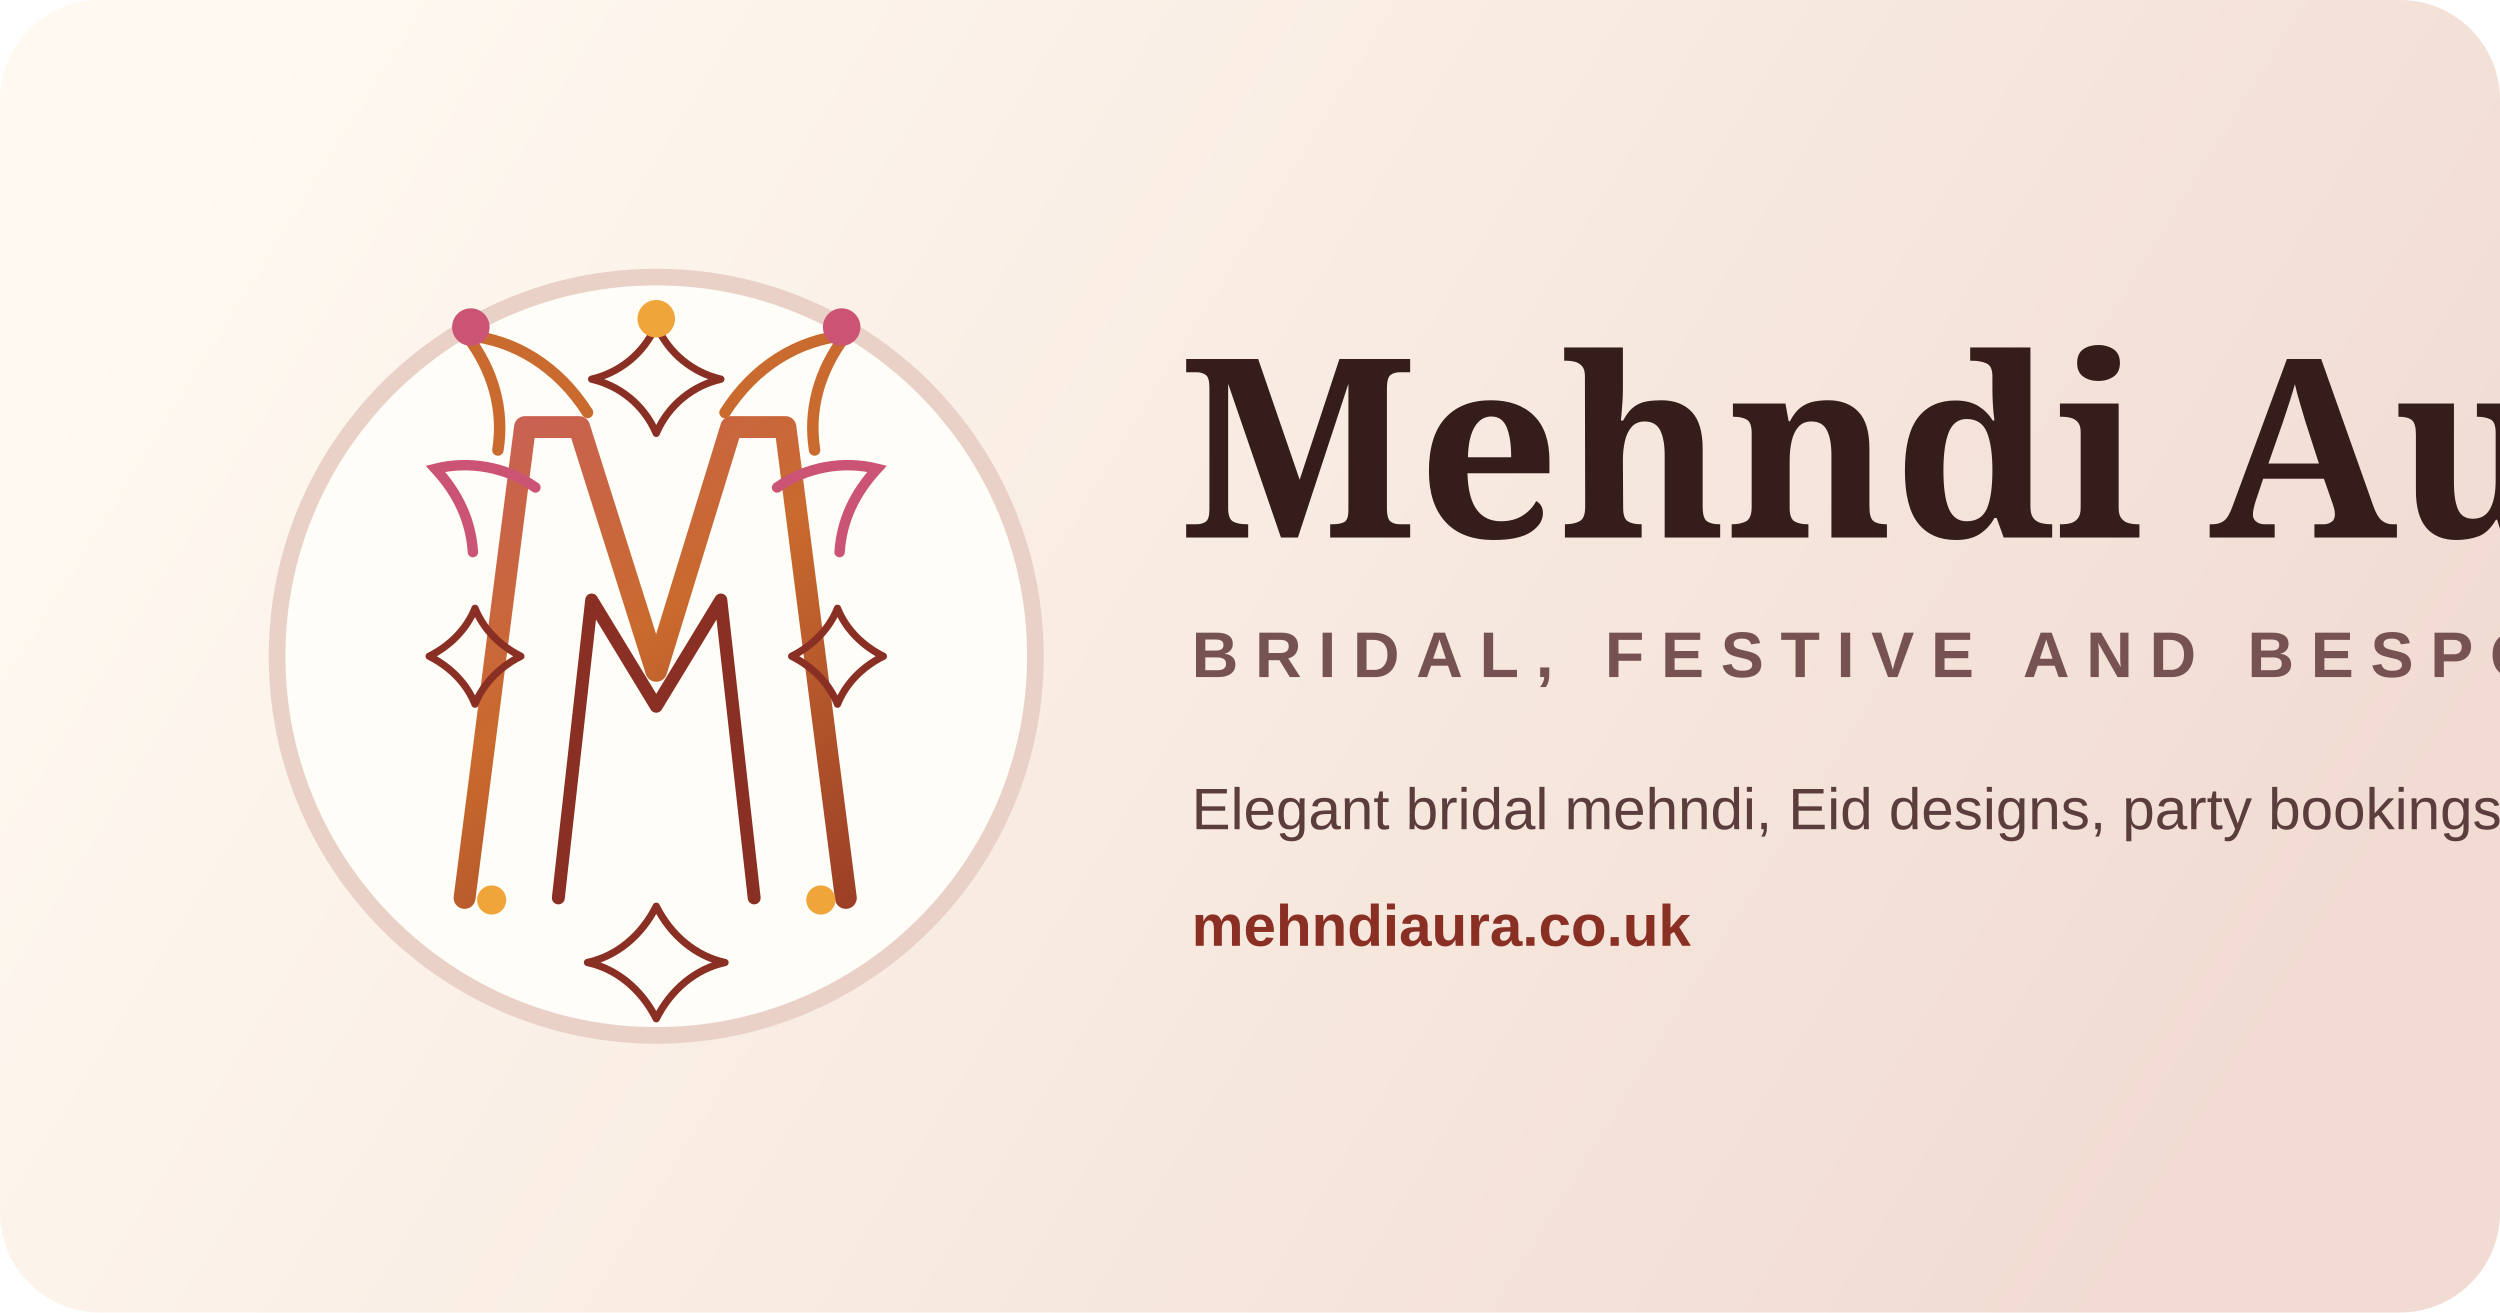
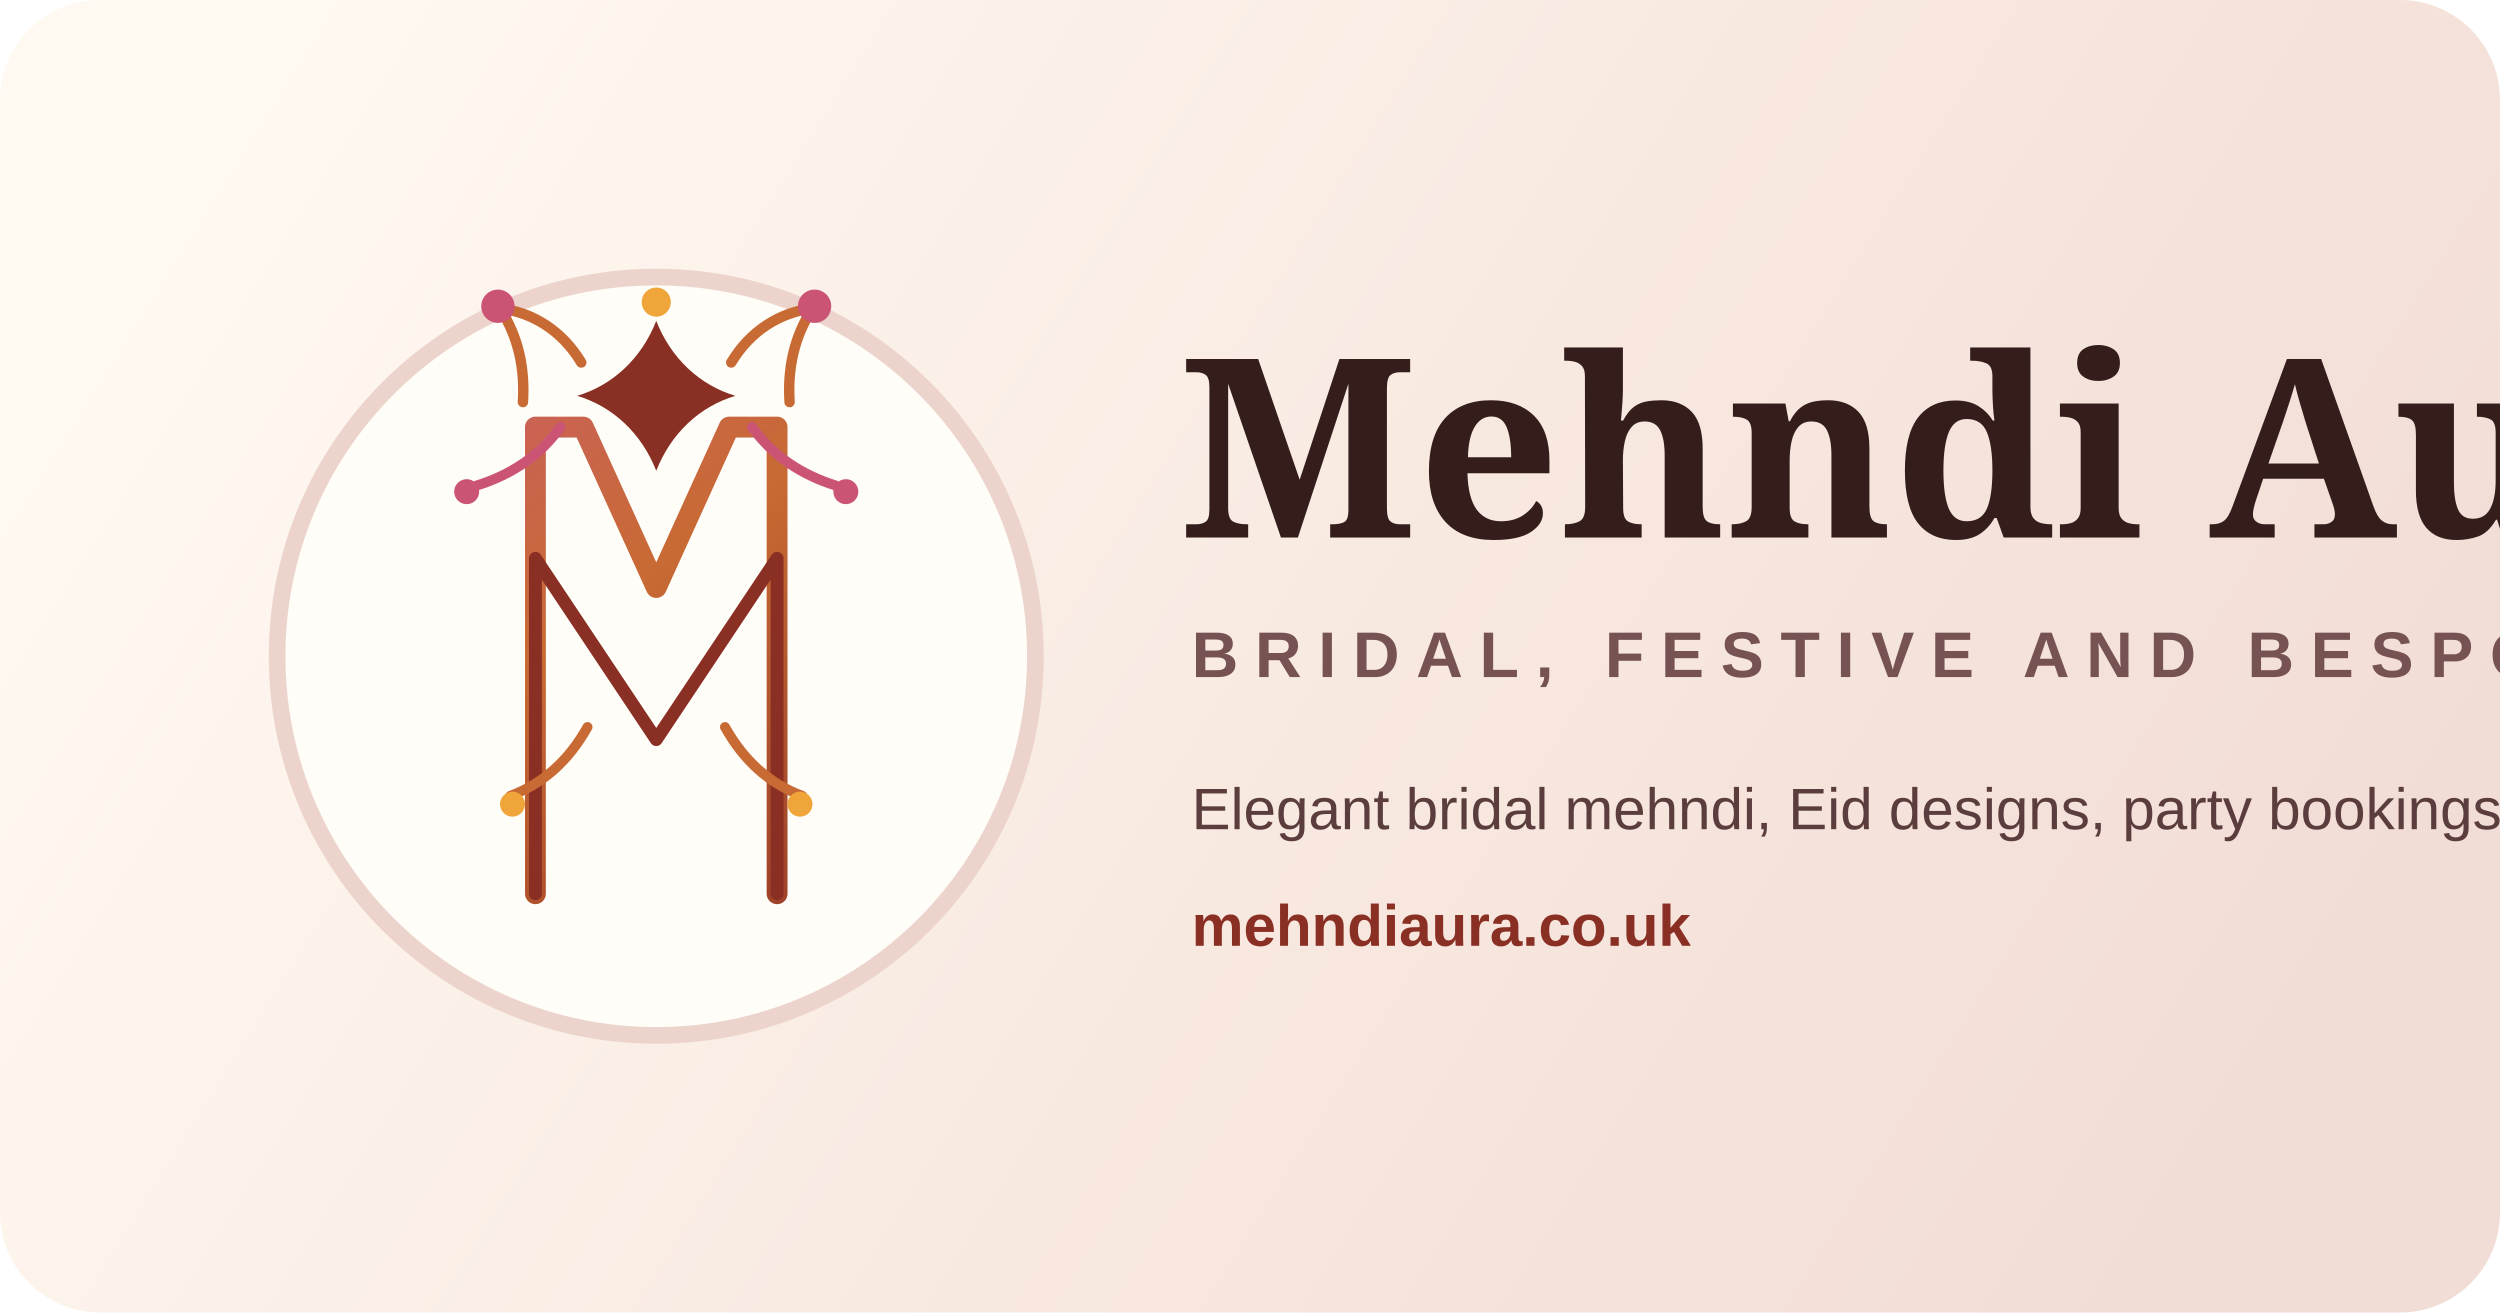
<svg xmlns="http://www.w3.org/2000/svg" width="1200" height="630" viewBox="0 0 1200 630" fill="none">
  <defs>
-     <linearGradient id="bg" x1="112" y1="46" x2="1026" y2="614" gradientUnits="userSpaceOnUse">
-       <stop stop-color="#FFF9F1" />
-       <stop offset="0.56" stop-color="#F7E9DF" />
-       <stop offset="1" stop-color="#F1DBD2" />
+     <linearGradient id="bg" x1="114" y1="44" x2="1028" y2="616" gradientUnits="userSpaceOnUse">
+       <stop stop-color="#FFF9F2" />
+       <stop offset="0.56" stop-color="#F8E9E0" />
+       <stop offset="1" stop-color="#F2DDD6" />
    </linearGradient>
-     <linearGradient id="stroke" x1="160" y1="126" x2="434" y2="494" gradientUnits="userSpaceOnUse">
-       <stop stop-color="#C95A76" />
-       <stop offset="0.5" stop-color="#C96A2E" />
+     <linearGradient id="ink" x1="166" y1="132" x2="430" y2="492" gradientUnits="userSpaceOnUse">
+       <stop stop-color="#CC5A78" />
+       <stop offset="0.45" stop-color="#C86A33" />
      <stop offset="1" stop-color="#8A2F24" />
    </linearGradient>
  </defs>
  <rect width="1200" height="630" rx="48" fill="url(#bg)" />
-   <circle cx="315" cy="315" r="182" fill="#FFFDF8" stroke="#E9D1C8" stroke-width="8" />
-   <path d="M223 431L252 205H278L315 322L351 205H377L406 431" stroke="url(#stroke)" stroke-width="10.5" stroke-linecap="round" stroke-linejoin="round" />
-   <path d="M268 431L284 288L315 339L346 288L362 431" stroke="#8A2F24" stroke-width="6.2" stroke-linecap="round" stroke-linejoin="round" />
-   <path d="M282 198C268 176 247 163 224 161C237 178 242 197 239 216" stroke="#C96A2E" stroke-width="5.5" stroke-linecap="round" />
-   <path d="M348 198C362 176 383 163 406 161C393 178 388 197 391 216" stroke="#C96A2E" stroke-width="5.5" stroke-linecap="round" />
-   <path d="M257 234C243 224 225 221 209 225C220 237 226 250 227 265" stroke="#CB5475" stroke-width="5" stroke-linecap="round" />
-   <path d="M373 234C387 224 405 221 421 225C410 237 404 250 403 265" stroke="#CB5475" stroke-width="5" stroke-linecap="round" />
-   <g stroke="#8A2F24" stroke-width="3.5" stroke-linecap="round" stroke-linejoin="round">
-     <path d="M315 156C321 170 333 179 346 182C333 185 321 194 315 208C309 194 297 185 284 182C297 179 309 170 315 156Z" />
-     <path d="M206 315C216 320 224 328 228 338C232 328 240 320 250 315C240 310 232 302 228 292C224 302 216 310 206 315Z" />
-     <path d="M380 315C390 320 398 328 402 338C406 328 414 320 424 315C414 310 406 302 402 292C398 302 390 310 380 315Z" />
-     <path d="M315 435C322 449 334 459 348 462C334 465 322 475 315 489C308 475 296 465 282 462C296 459 308 449 315 435Z" />
-   </g>
+   <circle cx="315" cy="315" r="182" fill="#FFFDF8" stroke="#ECD4CC" stroke-width="8" />
+   <path d="M257 429V205H280L315 282L350 205H373V429" stroke="url(#ink)" stroke-width="10" stroke-linecap="round" stroke-linejoin="round" />
+   <path d="M257 429V268L315 355L373 268V429" stroke="#8A2F24" stroke-width="6.2" stroke-linecap="round" stroke-linejoin="round" />
+   <path d="M315 154C322 172 336 185 353 190C336 195 322 208 315 226C308 208 294 195 277 190C294 185 308 172 315 154Z" fill="#8A2F24" />
+   <path d="M279 174C270 159 256 150 240 148C249 162 252 177 251 193" stroke="#C86A33" stroke-width="5" stroke-linecap="round" />
+   <path d="M351 174C360 159 374 150 390 148C381 162 378 177 379 193" stroke="#C86A33" stroke-width="5" stroke-linecap="round" />
+   <path d="M229 233C245 228 259 219 269 205" stroke="#CB5475" stroke-width="4.8" stroke-linecap="round" />
+   <path d="M401 233C385 228 371 219 361 205" stroke="#CB5475" stroke-width="4.8" stroke-linecap="round" />
+   <path d="M245 382C261 376 273 365 282 349" stroke="#C86A33" stroke-width="4.8" stroke-linecap="round" />
+   <path d="M385 382C369 376 357 365 348 349" stroke="#C86A33" stroke-width="4.8" stroke-linecap="round" />
  <g fill="#CB5475">
-     <circle cx="226" cy="157" r="9" />
-     <circle cx="404" cy="157" r="9" />
+     <circle cx="239" cy="147" r="8" />
+     <circle cx="391" cy="147" r="8" />
+     <circle cx="224" cy="236" r="6" />
+     <circle cx="406" cy="236" r="6" />
  </g>
  <g fill="#EFA53A">
-     <circle cx="315" cy="153" r="9" />
-     <circle cx="236" cy="432" r="7" />
-     <circle cx="394" cy="432" r="7" />
+     <circle cx="315" cy="145" r="7" />
+     <circle cx="246" cy="386" r="6" />
+     <circle cx="384" cy="386" r="6" />
  </g>
  <text x="566" y="258" fill="#341D1B" font-family="'Cormorant Garamond', Georgia, serif" font-size="120" font-weight="700">Mehndi Aura</text>
  <text x="572" y="325" fill="#765352" font-family="'Manrope', Arial, sans-serif" font-size="31" font-weight="600" letter-spacing="8">BRIDAL, FESTIVE AND BESPOKE MEHNDI</text>
  <text x="572" y="398" fill="#5A3D3C" font-family="'Manrope', Arial, sans-serif" font-size="28" font-weight="500">Elegant bridal mehndi, Eid designs, party bookings and celebration henna in the UK.</text>
  <text x="572" y="454" fill="#8A2F24" font-family="'Manrope', Arial, sans-serif" font-size="28" font-weight="700">mehndiaura.co.uk</text>
</svg>
